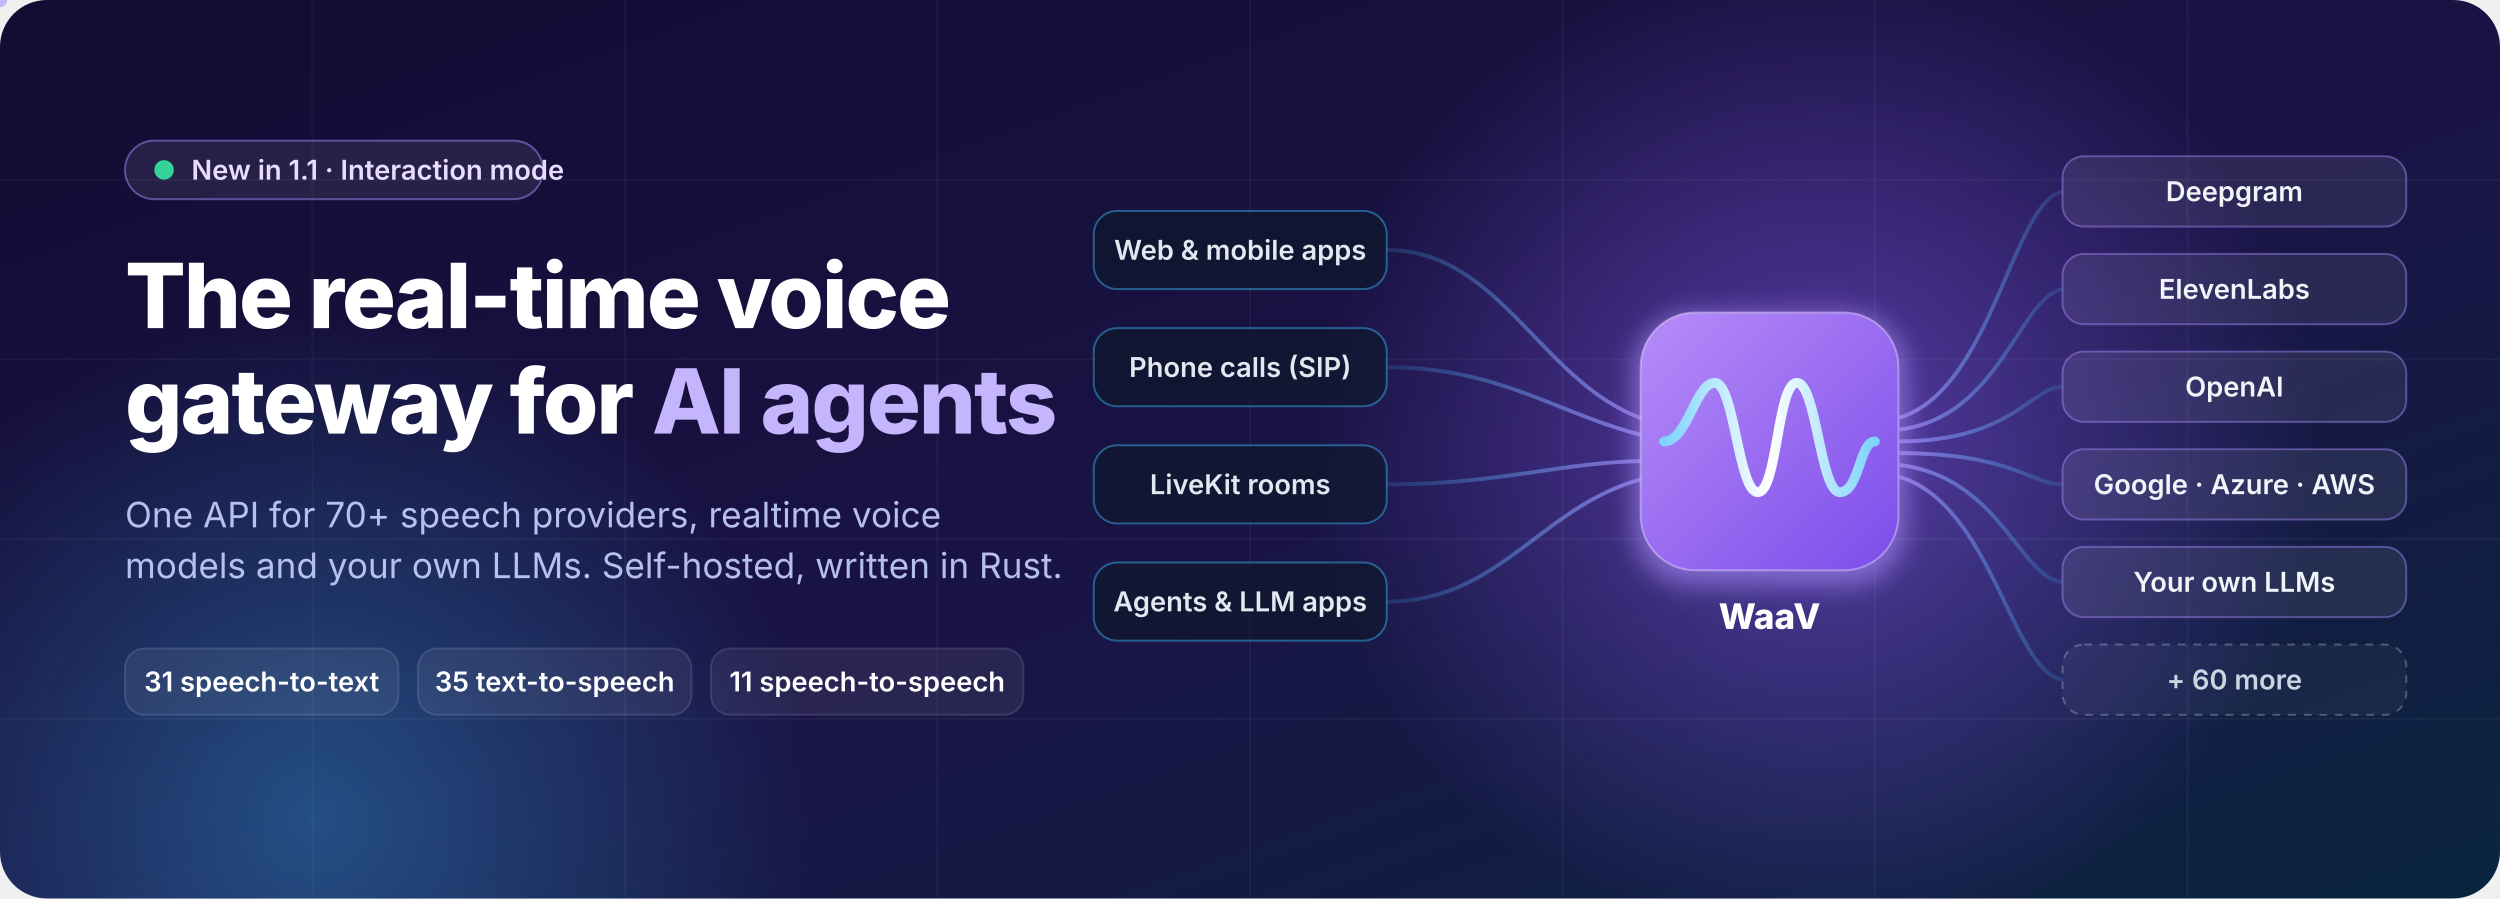
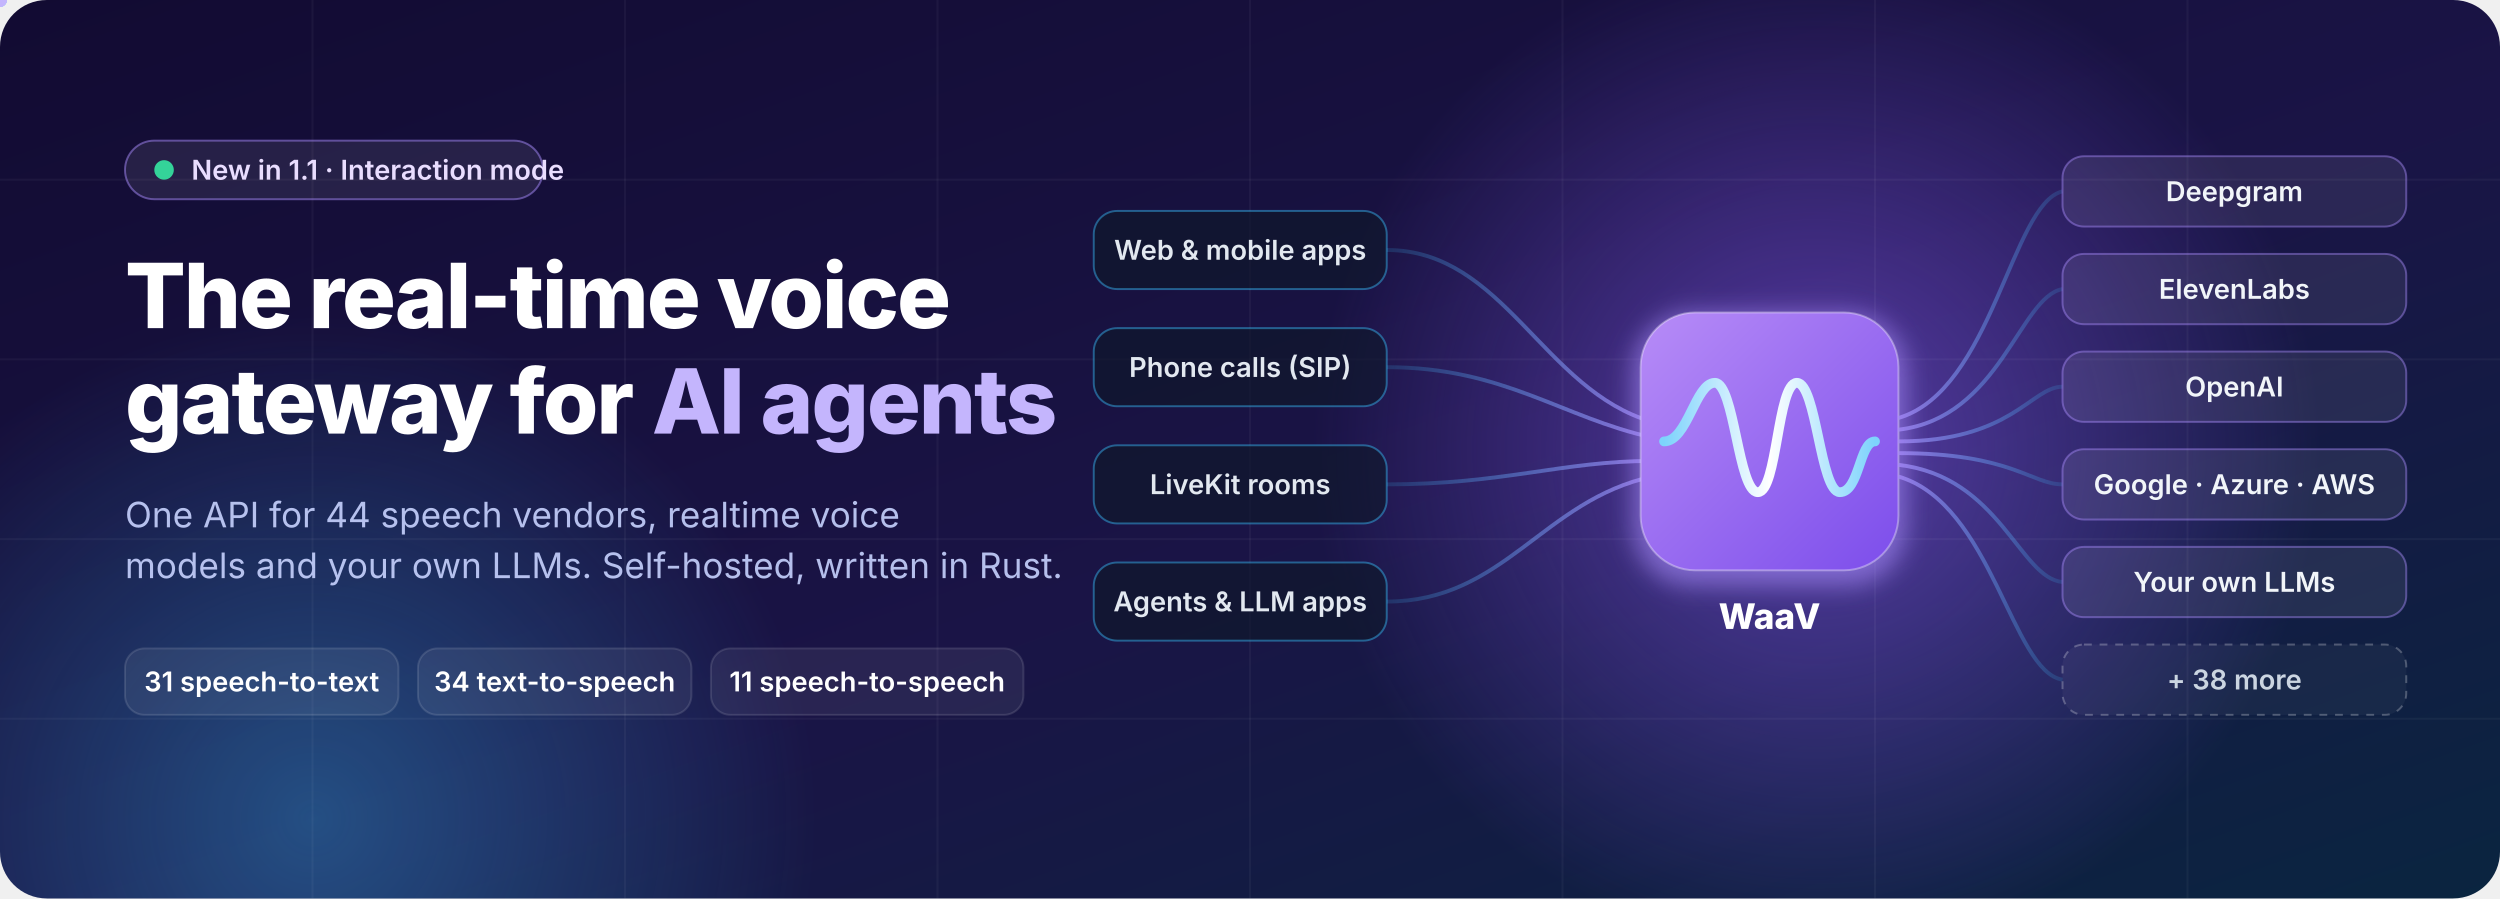
<svg xmlns="http://www.w3.org/2000/svg" width="1280" height="460" viewBox="0 0 1280 460" role="img" aria-labelledby="t d">
  <defs>
    <linearGradient id="bg" x1="0" y1="0" x2="1" y2="1">
      <stop offset="0" stop-color="#120B32" />
      <stop offset="0.55" stop-color="#1A1446" />
      <stop offset="1" stop-color="#0A2540" />
    </linearGradient>
    <radialGradient id="glowV" cx="0.5" cy="0.5" r="0.5">
      <stop offset="0" stop-color="#8B5CF6" stop-opacity="0.55" />
      <stop offset="1" stop-color="#8B5CF6" stop-opacity="0" />
    </radialGradient>
    <radialGradient id="glowC" cx="0.5" cy="0.5" r="0.5">
      <stop offset="0" stop-color="#38BDF8" stop-opacity="0.35" />
      <stop offset="1" stop-color="#38BDF8" stop-opacity="0" />
    </radialGradient>
    <linearGradient id="hub" x1="0" y1="0" x2="1" y2="1">
      <stop offset="0" stop-color="#B78CF7" />
      <stop offset="1" stop-color="#7C4DEB" />
    </linearGradient>
    <linearGradient id="wave" x1="0" y1="0" x2="1" y2="0">
      <stop offset="0" stop-color="#7DD3FC" />
      <stop offset="0.5" stop-color="#FFFFFF" />
      <stop offset="1" stop-color="#7DD3FC" />
    </linearGradient>
    <linearGradient id="line" x1="0" y1="0" x2="1" y2="0">
      <stop offset="0" stop-color="#38BDF8" stop-opacity="0.15" />
      <stop offset="1" stop-color="#A78BFA" stop-opacity="0.75" />
    </linearGradient>
    <linearGradient id="lineOut" x1="0" y1="0" x2="1" y2="0">
      <stop offset="0" stop-color="#A78BFA" stop-opacity="0.75" />
      <stop offset="1" stop-color="#38BDF8" stop-opacity="0.15" />
    </linearGradient>
    <filter id="soft" x="-50%" y="-50%" width="200%" height="200%">
      <feGaussianBlur stdDeviation="6" />
    </filter>
    <clipPath id="card">
      <rect width="1280" height="460" rx="24" />
    </clipPath>
  </defs>
  <g clip-path="url(#card)">
    <rect width="1280" height="460" fill="url(#bg)" />
    <circle cx="930" cy="230" r="260" fill="url(#glowV)" />
    <circle cx="160" cy="420" r="260" fill="url(#glowC)" />
    <g stroke="#FFFFFF" stroke-opacity="0.04">
      <path d="M0 92H1280M0 184H1280M0 276H1280M0 368H1280" />
      <path d="M160 0V460M320 0V460M480 0V460M640 0V460M800 0V460M960 0V460M1120 0V460" />
    </g>
  </g>
  <g font-family="Inter, -apple-system, 'Segoe UI', Helvetica, Arial, sans-serif">
    <rect x="64" y="72" width="214" height="30" rx="15" fill="#FFFFFF" fill-opacity="0.08" stroke="#A78BFA" stroke-opacity="0.5" />
    <circle cx="84" cy="87" r="5" fill="#34D399">
      <animate attributeName="opacity" values="1;0.35;1" dur="2s" repeatCount="indefinite" />
    </circle>
    <text x="98" y="92" font-size="14" font-weight="600" fill="#E9DDFF">New in 1.1 · Interaction mode</text>
    <text x="64" y="168" font-size="46" font-weight="800" fill="#FFFFFF" letter-spacing="-1">The real-time voice</text>
    <text x="64" y="222" font-size="46" font-weight="800" fill="#FFFFFF" letter-spacing="-1">gateway for <tspan fill="#C4B5FD">AI agents</tspan>
    </text>
-     <text x="64" y="270" font-size="18" fill="#C7D2FE" fill-opacity="0.9">One API for 70+ speech providers, realtime voice</text>
+     <text x="64" y="270" font-size="18" fill="#C7D2FE" fill-opacity="0.9">One API for 44 speech vendors, realtime voice</text>
    <text x="64" y="296" font-size="18" fill="#C7D2FE" fill-opacity="0.9">models and your own LLMs. Self-hosted, written in Rust.</text>
    <g font-size="14" font-weight="600" fill="#FFFFFF">
      <rect x="64" y="332" width="140" height="34" rx="10" fill="#FFFFFF" fill-opacity="0.07" stroke="#FFFFFF" stroke-opacity="0.12" />
      <text x="134" y="354" text-anchor="middle">31 speech-to-text</text>
      <rect x="214" y="332" width="140" height="34" rx="10" fill="#FFFFFF" fill-opacity="0.07" stroke="#FFFFFF" stroke-opacity="0.12" />
-       <text x="284" y="354" text-anchor="middle">35 text-to-speech</text>
+       <text x="284" y="354" text-anchor="middle">34 text-to-speech</text>
      <rect x="364" y="332" width="160" height="34" rx="10" fill="#FFFFFF" fill-opacity="0.07" stroke="#FFFFFF" stroke-opacity="0.12" />
      <text x="444" y="354" text-anchor="middle">11 speech-to-speech</text>
    </g>
    <g font-size="14" font-weight="600" fill="#E2E8F0">
      <g transform="translate(560 108)">
        <rect width="150" height="40" rx="12" fill="#0F172A" fill-opacity="0.65" stroke="#38BDF8" stroke-opacity="0.45" />
        <text x="75" y="25" text-anchor="middle">Web &amp; mobile apps</text>
      </g>
      <g transform="translate(560 168)">
        <rect width="150" height="40" rx="12" fill="#0F172A" fill-opacity="0.65" stroke="#38BDF8" stroke-opacity="0.45" />
        <text x="75" y="25" text-anchor="middle">Phone calls (SIP)</text>
      </g>
      <g transform="translate(560 228)">
        <rect width="150" height="40" rx="12" fill="#0F172A" fill-opacity="0.65" stroke="#38BDF8" stroke-opacity="0.45" />
        <text x="75" y="25" text-anchor="middle">LiveKit rooms</text>
      </g>
      <g transform="translate(560 288)">
        <rect width="150" height="40" rx="12" fill="#0F172A" fill-opacity="0.65" stroke="#38BDF8" stroke-opacity="0.45" />
        <text x="75" y="25" text-anchor="middle">Agents &amp; LLM apps</text>
      </g>
    </g>
    <g fill="none" stroke="url(#line)" stroke-width="2">
      <path d="M710 128 C 770 128, 790 200, 846 216" />
      <path d="M710 188 C 770 188, 800 214, 846 224" />
      <path d="M710 248 C 770 248, 800 236, 846 236" />
      <path d="M710 308 C 770 308, 790 256, 846 244" />
    </g>
    <g fill="#7DD3FC">
      <circle r="3.5">
        <animateMotion dur="2.4s" repeatCount="indefinite" path="M710 128 C 770 128, 790 200, 846 216" />
      </circle>
      <circle r="3.5">
        <animateMotion dur="2.4s" begin="0.6s" repeatCount="indefinite" path="M710 248 C 770 248, 800 236, 846 236" />
      </circle>
      <circle r="3.5">
        <animateMotion dur="2.4s" begin="1.2s" repeatCount="indefinite" path="M710 308 C 770 308, 790 256, 846 244" />
      </circle>
    </g>
    <rect x="836" y="160" width="140" height="140" rx="30" fill="#A78BFA" opacity="0.6" filter="url(#soft)" />
    <rect x="840" y="160" width="132" height="132" rx="28" fill="url(#hub)" />
    <rect x="840" y="160" width="132" height="132" rx="28" fill="none" stroke="#FFFFFF" stroke-opacity="0.35" />
    <path d="M852 226 C 864 226, 868 196, 878 196 S 890 252, 900 252 S 910 196, 920 196 S 932 252, 942 252 S 952 226, 960 226" fill="none" stroke="url(#wave)" stroke-width="5" stroke-linecap="round">
      <animate attributeName="d" dur="1.6s" repeatCount="indefinite" values="M852 226 C 864 226, 868 196, 878 196 S 890 252, 900 252 S 910 196, 920 196 S 932 252, 942 252 S 952 226, 960 226;                 M852 226 C 864 226, 868 206, 878 206 S 890 242, 900 242 S 910 186, 920 186 S 932 262, 942 262 S 952 226, 960 226;                 M852 226 C 864 226, 868 196, 878 196 S 890 252, 900 252 S 910 196, 920 196 S 932 252, 942 252 S 952 226, 960 226" />
    </path>
    <text x="906" y="322" text-anchor="middle" font-size="18" font-weight="800" fill="#FFFFFF">WaaV</text>
    <g fill="none" stroke="url(#lineOut)" stroke-width="2">
      <path d="M972 214 C 1020 200, 1030 104, 1056 98" />
      <path d="M972 220 C 1024 214, 1034 152, 1056 148" />
      <path d="M972 226 C 1030 226, 1040 198, 1056 198" />
      <path d="M972 232 C 1030 232, 1040 248, 1056 248" />
      <path d="M972 238 C 1024 244, 1034 296, 1056 298" />
      <path d="M972 244 C 1020 258, 1030 344, 1056 348" />
    </g>
    <g fill="#C4B5FD">
      <circle r="3.5">
        <animateMotion dur="2.2s" begin="0.3s" repeatCount="indefinite" path="M972 220 C 1024 214, 1034 152, 1056 148" />
      </circle>
      <circle r="3.5">
        <animateMotion dur="2.2s" begin="1.0s" repeatCount="indefinite" path="M972 232 C 1030 232, 1040 248, 1056 248" />
      </circle>
      <circle r="3.5">
        <animateMotion dur="2.2s" begin="1.6s" repeatCount="indefinite" path="M972 244 C 1020 258, 1030 344, 1056 348" />
      </circle>
    </g>
    <g font-size="14" font-weight="600" fill="#F1F5F9">
      <g transform="translate(1056 80)">
        <rect width="176" height="36" rx="11" fill="#FFFFFF" fill-opacity="0.08" stroke="#A78BFA" stroke-opacity="0.45" />
        <text x="88" y="23" text-anchor="middle">Deepgram</text>
      </g>
      <g transform="translate(1056 130)">
        <rect width="176" height="36" rx="11" fill="#FFFFFF" fill-opacity="0.08" stroke="#A78BFA" stroke-opacity="0.45" />
        <text x="88" y="23" text-anchor="middle">ElevenLabs</text>
      </g>
      <g transform="translate(1056 180)">
        <rect width="176" height="36" rx="11" fill="#FFFFFF" fill-opacity="0.08" stroke="#A78BFA" stroke-opacity="0.45" />
        <text x="88" y="23" text-anchor="middle">OpenAI</text>
      </g>
      <g transform="translate(1056 230)">
        <rect width="176" height="36" rx="11" fill="#FFFFFF" fill-opacity="0.08" stroke="#A78BFA" stroke-opacity="0.45" />
        <text x="88" y="23" text-anchor="middle">Google · Azure · AWS</text>
      </g>
      <g transform="translate(1056 280)">
        <rect width="176" height="36" rx="11" fill="#FFFFFF" fill-opacity="0.08" stroke="#A78BFA" stroke-opacity="0.45" />
        <text x="88" y="23" text-anchor="middle">Your own LLMs</text>
      </g>
      <g transform="translate(1056 330)">
        <rect width="176" height="36" rx="11" fill="#FFFFFF" fill-opacity="0.04" stroke="#FFFFFF" stroke-opacity="0.25" stroke-dasharray="4 4" />
-         <text x="88" y="23" text-anchor="middle" fill="#CBD5E1">+ 60 more</text>
+         <text x="88" y="23" text-anchor="middle" fill="#CBD5E1">+ 38 more</text>
      </g>
    </g>
  </g>
</svg>
